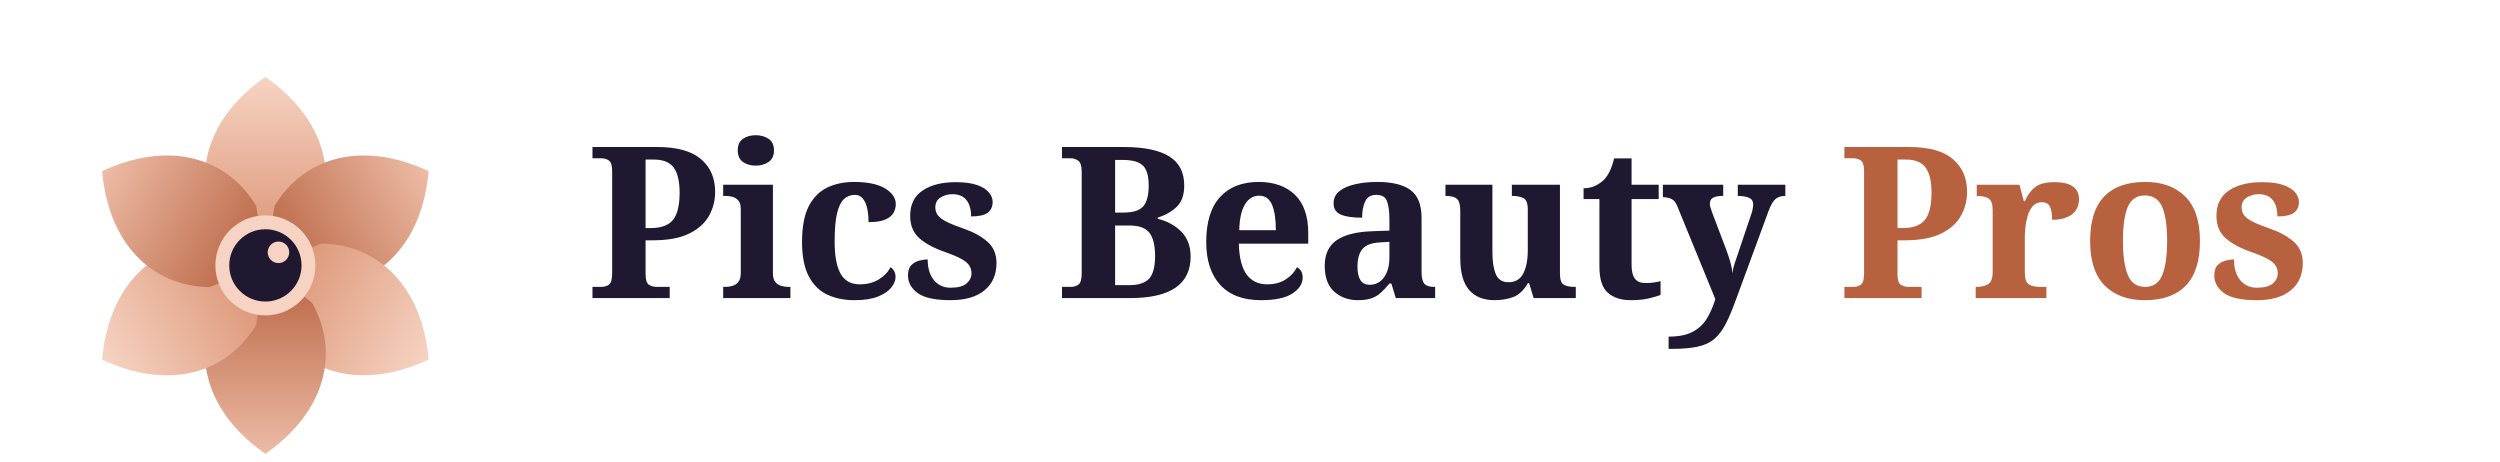
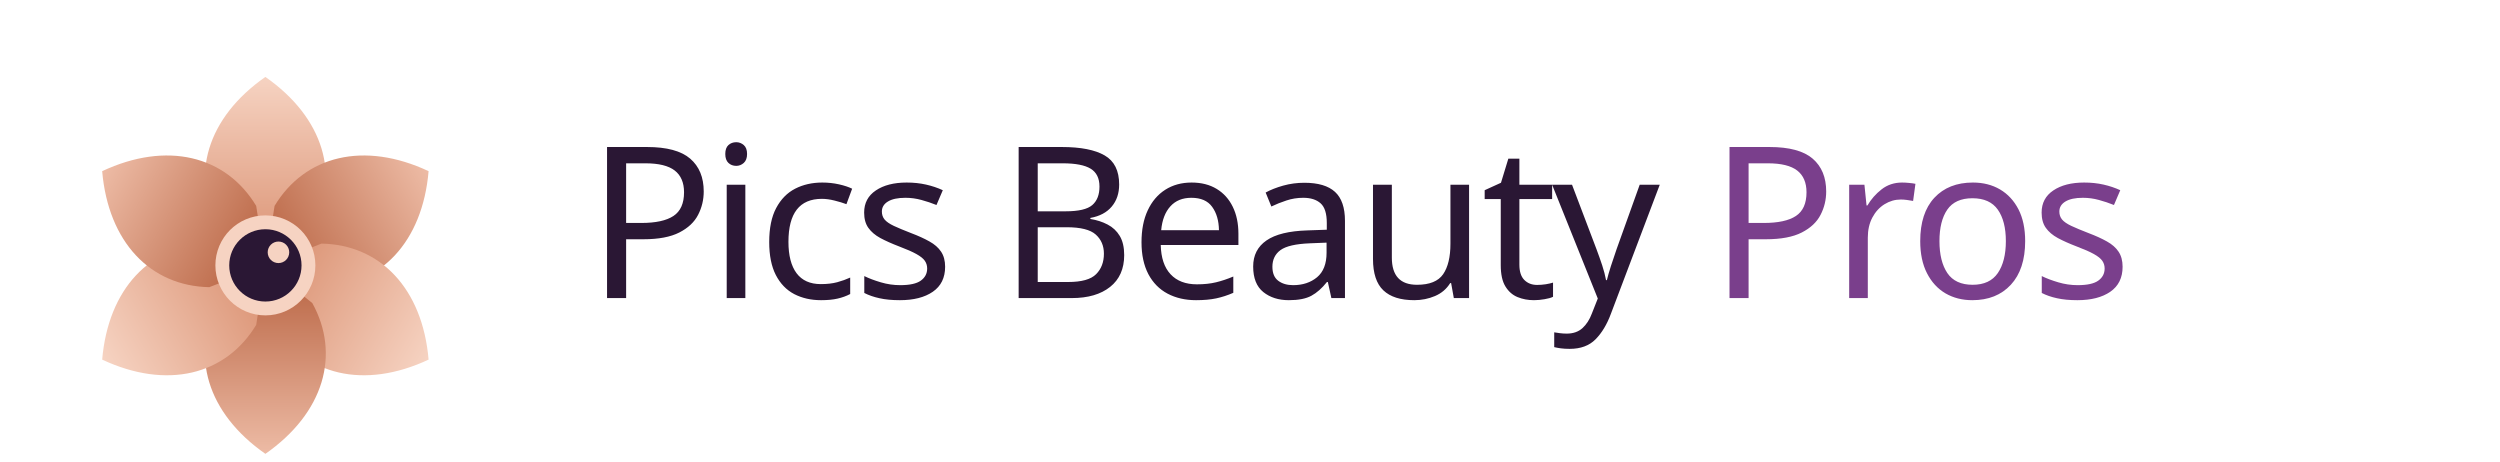
<svg xmlns="http://www.w3.org/2000/svg" viewBox="0 0 520 96">
  <g transform="translate(4 4) scale(1.6)">
    <defs>
      <linearGradient id="pbp-g0" x1="0" y1="0" x2="0" y2="1">
        <stop offset="0" stop-color="#F6D3C2" />
        <stop offset="1" stop-color="#D98E6E" />
      </linearGradient>
      <linearGradient id="pbp-g1" x1="0" y1="0" x2="0" y2="1">
        <stop offset="0" stop-color="#EDBBA5" />
        <stop offset="1" stop-color="#B7613F" />
      </linearGradient>
    </defs>
    <path d="M32 7.5c7.6 5.3 9.8 12.9 6.1 19.6L32 32l-6.1-4.9C22.2 20.4 24.4 12.8 32 7.5z" transform="rotate(0 32 32)" fill="url(#pbp-g0)" />
    <path d="M32 7.5c7.6 5.3 9.8 12.9 6.1 19.6L32 32l-6.1-4.9C22.2 20.4 24.4 12.8 32 7.5z" transform="rotate(60 32 32)" fill="url(#pbp-g1)" />
    <path d="M32 7.5c7.6 5.3 9.8 12.9 6.1 19.6L32 32l-6.1-4.9C22.2 20.4 24.4 12.8 32 7.5z" transform="rotate(120 32 32)" fill="url(#pbp-g0)" />
    <path d="M32 7.5c7.6 5.3 9.8 12.9 6.1 19.6L32 32l-6.1-4.9C22.2 20.4 24.4 12.8 32 7.5z" transform="rotate(180 32 32)" fill="url(#pbp-g1)" />
    <path d="M32 7.5c7.6 5.3 9.8 12.9 6.1 19.6L32 32l-6.1-4.9C22.2 20.4 24.4 12.8 32 7.5z" transform="rotate(240 32 32)" fill="url(#pbp-g0)" />
    <path d="M32 7.5c7.6 5.3 9.8 12.9 6.1 19.6L32 32l-6.1-4.9C22.2 20.4 24.4 12.8 32 7.5z" transform="rotate(300 32 32)" fill="url(#pbp-g1)" />
-     <circle cx="32" cy="32" r="5.6" fill="#1F1830" stroke="#F6D3C2" stroke-width="1.8" />
+     <circle cx="32" cy="32" r="5.6" fill="#2A1734" stroke="#F6D3C2" stroke-width="1.8" />
    <circle cx="33.7" cy="30.3" r="1.4" fill="#F6D3C2" />
  </g>
-   <text x="122" y="62" font-family="Fraunces, Georgia, serif" font-size="44" font-weight="600" fill="#1F1830" letter-spacing="-0.4">Pics Beauty <tspan fill="#B7613F">Pros</tspan>
+   <text x="122" y="62" font-family="Alexandria, sans-serif" font-size="44" font-weight="500" fill="#2A1734" letter-spacing="-1.2">Pics Beauty <tspan fill="#7A3F8C">Pros</tspan>
  </text>
</svg>
